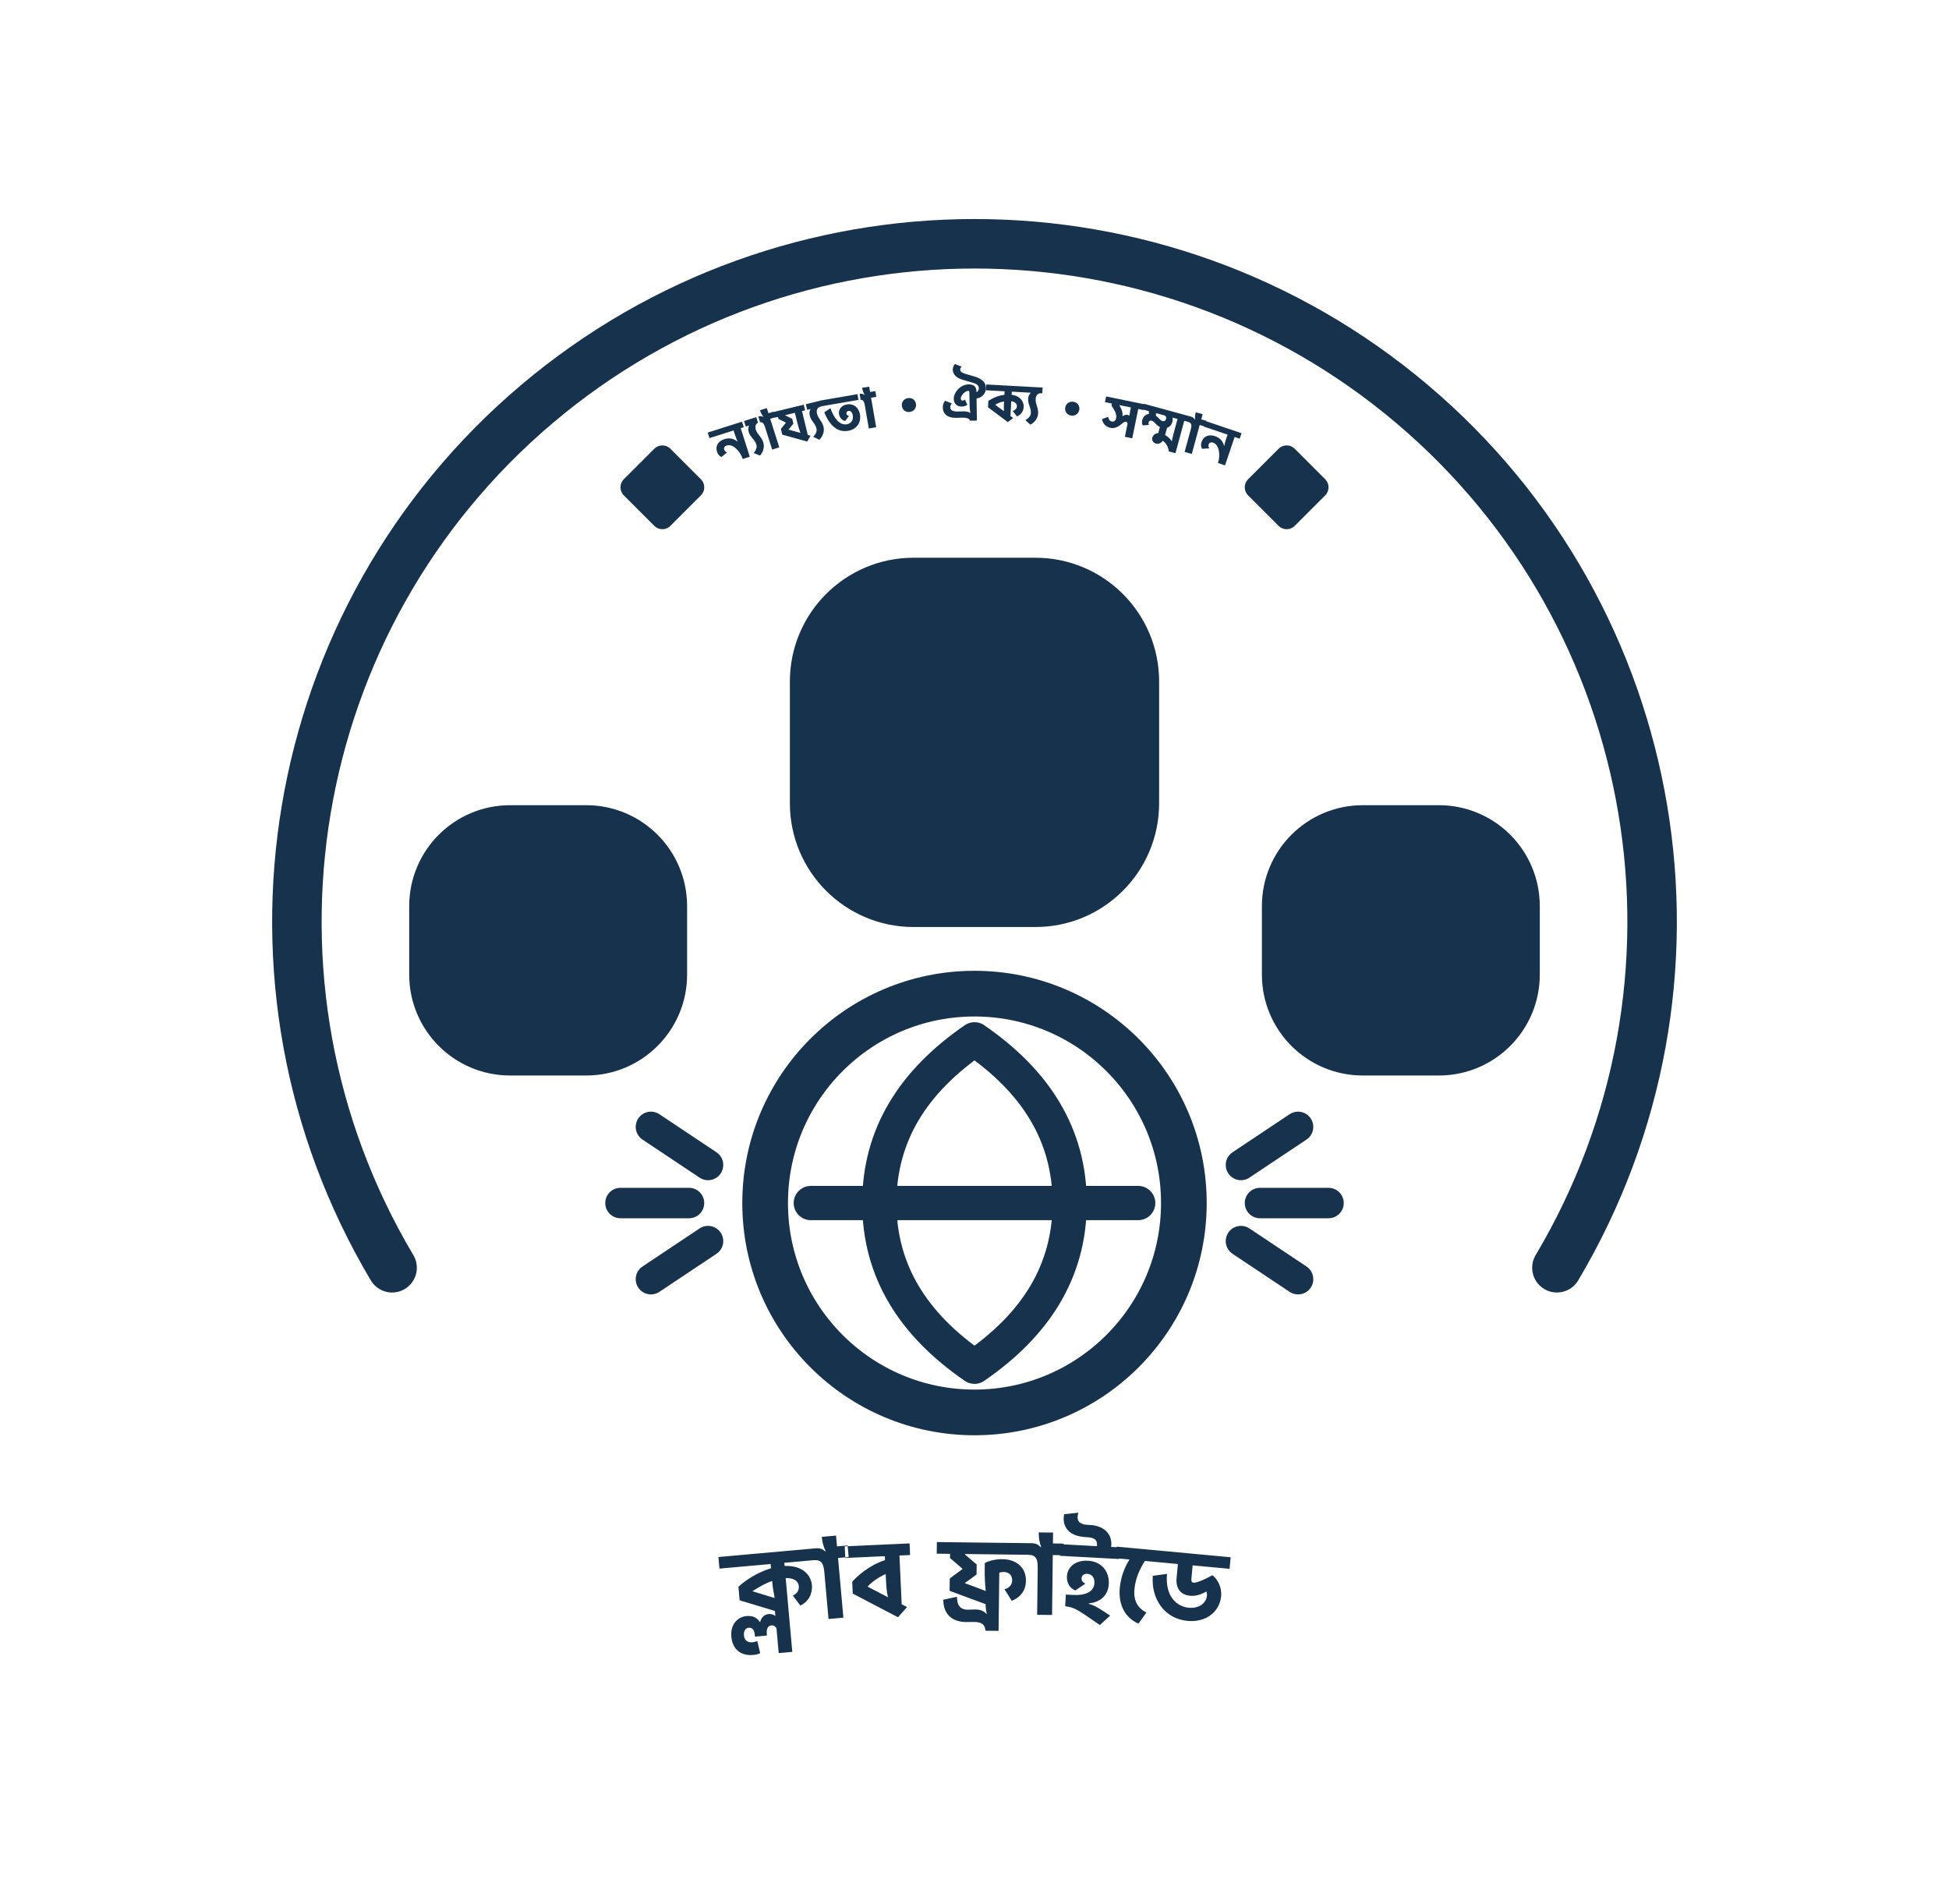
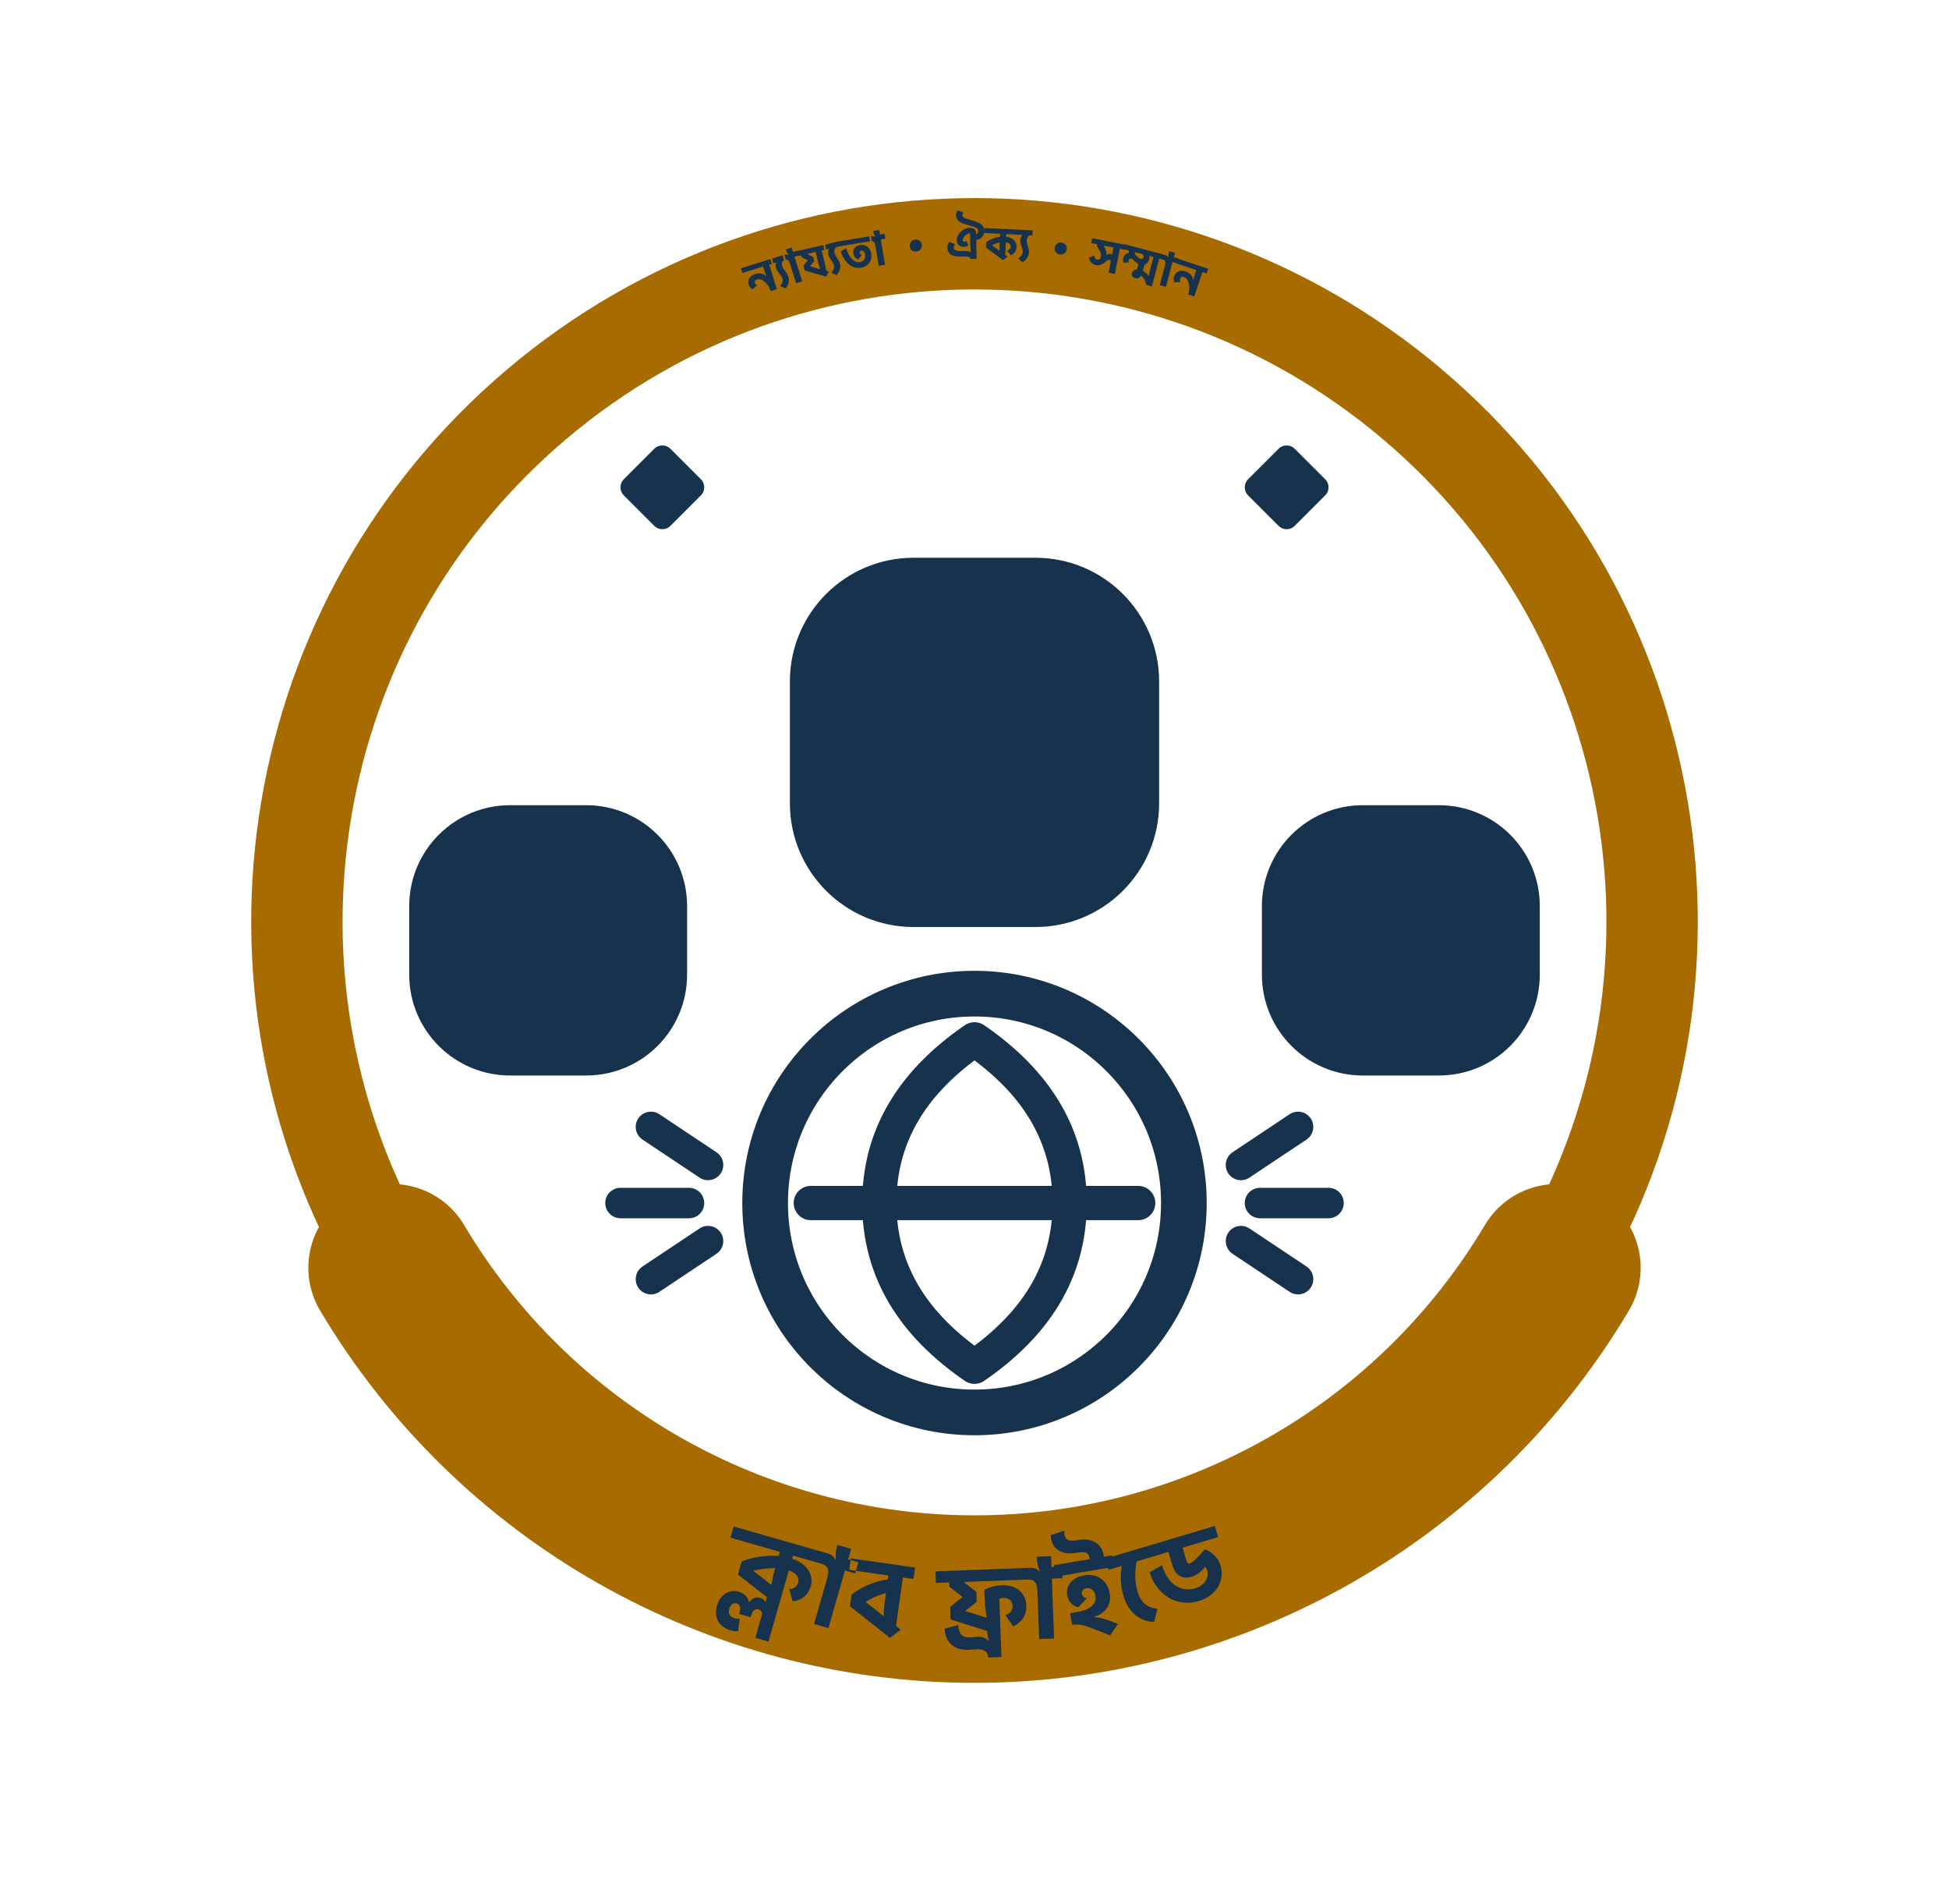
- <svg xmlns="http://www.w3.org/2000/svg" viewBox="0 0 512 500" role="img" aria-labelledby="title desc" version="1.1" id="svg14">
-   <g stroke="#17324D" stroke-width="13" stroke-linecap="round" stroke-linejoin="round" id="g7">
+ <svg xmlns="http://www.w3.org/2000/svg" viewBox="0 0 512 500" role="img" aria-labelledby="title desc" version="1.1" id="svg15">
+   <g stroke="#17324D" stroke-width="13" stroke-linecap="round" stroke-linejoin="round" id="g8">
    <path fill="none" stroke="#17324D" d="M103 333a178 178 0 1 1 306 0" id="path1" />
    <g id="younger-member" aria-label="younger-member">
      <rect x="114" y="218" width="60" height="58" rx="20" fill="#17324D" stroke="#17324D" id="rect1" />
      <circle cx="144" cy="247" r="7" fill="none" stroke="none" id="circle1" />
    </g>
    <g id="adult-member" aria-label="adult-member">
      <rect x="214" y="153" width="84" height="84" rx="26" fill="#17324D" stroke="#17324D" id="rect2" />
      <circle cx="256" cy="195" r="9" fill="none" stroke="none" id="circle2" />
    </g>
    <g id="older-member" aria-label="older-member">
      <rect x="338" y="218" width="60" height="58" rx="20" fill="#17324D" stroke="#17324D" id="rect3" />
      <circle cx="368" cy="247" r="7" fill="none" stroke="none" id="circle3" />
    </g>
    <circle cx="256" cy="316" r="55" fill="none" stroke="#17324D" stroke-width="12" id="circle4" />
    <path fill="none" stroke="#17324D" stroke-width="9" d="M256 273c-16 11-25 25-25 43s9 32 25 43m0-86c16 11 25 25 25 43s-9 32-25 43m-43-43h86" id="path4" />
    <path fill="none" stroke="#17324D" stroke-width="8" d="M181 316h-18M186 306l-15-10M186 326l-15 10M331 316h18M326 306l15-10M326 326l15 10" id="path5" />
-     <path fill="#17324D" stroke="#17324D" stroke-width="6" d="m174 120 8 8-8 8-8-8z" id="path6" />
-     <path fill="#17324D" stroke="#17324D" stroke-width="6" d="m338 120 8 8-8 8-8-8z" id="path7" />
+     <path fill="none" stroke="#17324D" d="M103 333a178 178 0 0 0 306 0" id="path6" />
+     <path fill="#17324D" stroke="#17324D" stroke-width="6" d="m174 120 8 8-8 8-8-8z" id="path7" />
+     <path fill="#17324D" stroke="#17324D" stroke-width="6" d="m338 120 8 8-8 8-8-8z" id="path8" />
  </g>
-   <defs id="defs7">
-     <path id="motto-arc" d="M121 155 Q256 58 391 155" />
-     <path id="name-arc" d="M136 426 Q256 400 376 426" />
+   <defs id="defs8">
+     <path id="motto-arc" d="M103 333a178 178 0 1 1 306 0" />
+     <path id="name-arc" d="M103 333a178 178 0 0 0 306 0" />
  </defs>
-   <path d="M121 155 Q256 58 391 155" fill="none" stroke="#17324D" stroke-width="0" stroke-linecap="round" id="path8" />
-   <path d="M136 426 Q256 400 376 426" fill="none" stroke="#17324D" stroke-width="0" stroke-linecap="round" id="path9" />
-   <g font-family="Kohinoor Bangla, Bangla Sangam MN, sans-serif" text-anchor="middle" id="g14">
-     <g id="text13" style="font-weight:700;font-size:14px;letter-spacing:0;stroke-width:0;paint-order:stroke fill" aria-label="ন্যায্যতা•ঐক্য•সম্মান">
-       <path style="fill:#17324d" d="m 190.989,118.815 c -0.326,-0.102 -0.62,-0.332 -0.743,-0.719 -0.17,-0.534 0.137,-0.91 0.697,-1.088 1.601,-0.509 3.525,1.567 4.132,3.475 l 0.025,0.08 1.868,-0.594 -2.385,-7.498 1.334,-0.424 -0.463,-1.454 -9.539,3.034 0.463,1.454 6.337,-2.016 0.331,1.041 c 0.225,0.707 0.495,1.371 0.718,1.843 l -0.049,0.03 c -0.967,-0.824 -2.191,-1.022 -3.418,-0.632 -1.574,0.501 -2.442,1.746 -1.937,3.334 0.225,0.707 0.671,1.138 1.181,1.358 z m 5.769,-7.035 -1.374,0.437 -0.463,-1.454 4.283,-1.362 0.463,1.454 -0.387,0.123 c -0.654,0.208 -1.031,0.916 -0.726,1.876 0.416,1.307 1.501,1.902 1.951,3.317 0.365,1.147 0.049,2.511 -0.859,3.49 l -1.651,-0.665 c 0.756,-0.902 0.89,-1.635 0.691,-2.262 -0.412,-1.294 -1.551,-1.828 -1.992,-3.215 -0.246,-0.774 -0.101,-1.334 0.081,-1.686 z m 2.936,-3.887 c 0.199,0.627 0.515,1.158 0.859,1.593 l -0.093,0.03 c -0.224,-0.149 -0.629,-0.314 -1.243,-0.119 l -0.547,0.174 0.463,1.454 0.053,-0.017 c 0.841,-0.267 1.361,-0.154 1.777,1.154 l 1.888,5.937 1.868,-0.594 -2.385,-7.498 1.334,-0.424 -0.463,-1.454 -1.334,0.424 -0.433,-1.361 -1.788,0.569 z m 6.586,1.157 2.545,-0.615 0.635,2.626 c 0.181,0.748 0.545,1.957 0.805,2.614 l -0.054,0.013 -3.07,-0.842 1.279,-1.562 -0.309,-1.279 -1.816,-0.9 z m 5.766,6.931 0.885,-1.525 -0.728,-0.213 -1.513,-6.26 1.361,-0.329 -0.359,-1.483 -8.627,2.086 0.359,1.483 0.953,-0.23 0.128,0.531 1.965,0.98 -1.334,1.633 0.365,1.51 z m 0.861,-8.533 -1.402,0.339 -0.359,-1.483 4.368,-1.056 0.359,1.483 -0.395,0.095 c -0.667,0.161 -1.093,0.84 -0.856,1.82 0.322,1.334 1.363,2.004 1.712,3.446 0.283,1.17 -0.128,2.508 -1.103,3.421 l -1.6,-0.78 c 0.818,-0.846 1.004,-1.568 0.849,-2.207 -0.319,-1.32 -1.418,-1.933 -1.76,-3.348 -0.191,-0.789 -0.007,-1.338 0.2,-1.676 z m 9.124,3.135 c -0.795,-0.161 -1.45,-0.829 -1.612,-1.768 -0.219,-1.269 0.633,-2.34 2.013,-2.578 1.876,-0.324 3.174,0.859 3.474,2.597 0.381,2.207 -0.882,3.945 -3.117,4.331 -2.925,0.505 -4.956,-1.631 -6.254,-4.873 l 1.619,-1.075 c 0.941,2.651 2.406,4.557 4.324,4.226 1.228,-0.212 1.733,-1.237 1.545,-2.327 -0.133,-0.773 -0.548,-1.283 -1.141,-1.181 -0.345,0.059 -0.594,0.344 -0.532,0.703 0.052,0.304 0.309,0.558 0.673,0.608 z m 3.782,-7.145 0.26,1.504 -10.499,1.812 -0.26,-1.504 z m 0.692,-1.426 c 0.112,0.648 0.352,1.218 0.633,1.695 l -0.097,0.017 c -0.201,-0.178 -0.58,-0.397 -1.215,-0.288 l -0.566,0.098 0.26,1.504 0.055,-0.01 c 0.869,-0.15 1.37,0.034 1.603,1.386 l 1.06,6.139 1.931,-0.333 -1.338,-7.753 1.38,-0.238 -0.26,-1.504 -1.38,0.238 -0.243,-1.407 -1.849,0.319 z" id="path14" />
-       <path style="fill:#17324d" d="m 236.915,106.556 c 0.093,1.018 0.864,1.763 2.035,1.656 1.074,-0.098 1.781,-0.978 1.688,-1.996 -0.093,-1.018 -0.864,-1.763 -2.035,-1.656 -1.074,0.098 -1.781,0.978 -1.688,1.996 z" id="path15" />
-       <path style="fill:#17324d" d="m 254.808,110.497 1.82,-0.028 -0.089,-5.795 c 1.565,-0.234 2.484,-1.466 2.464,-2.74 -0.022,-1.442 -0.933,-2.422 -3.015,-3.034 l -2.208,-0.652 c -0.872,-0.253 -1.52,-0.537 -1.53,-1.139 -0.005,-0.308 0.09,-0.533 0.366,-0.804 l -1.761,-0.687 c -0.33,0.383 -0.575,0.877 -0.565,1.507 0.022,1.428 1.281,2.249 2.603,2.634 l 2.743,0.798 c 0.984,0.279 1.481,0.677 1.492,1.405 0.008,0.546 -0.252,0.886 -0.614,1.06 l -0.004,-0.252 c -0.017,-1.12 -0.602,-1.825 -2.044,-1.803 -2.268,0.035 -3.943,2.189 -3.918,3.785 0.019,1.232 0.774,2.06 2.16,2.039 0.518,-0.008 1.062,-0.17 1.407,-0.484 l -0.637,-1.362 c -0.096,0.114 -0.318,0.271 -0.598,0.275 -0.308,0.005 -0.478,-0.133 -0.484,-0.539 -0.012,-0.798 1.145,-2.006 1.957,-2.018 0.168,-0.003 0.295,0.08 0.3,0.359 l 0.037,2.38 c 0.033,2.17 0.139,2.672 0.229,3.063 l -0.056,8.7e-4 c -0.51,-0.37 -1.183,-0.43 -1.911,-0.419 -0.434,0.007 -0.895,0.042 -1.343,0.049 -1.498,0.023 -1.968,-0.488 -1.977,-1.104 -0.007,-0.448 0.184,-0.787 0.418,-1.015 l -1.789,-0.715 c -0.165,0.213 -0.603,0.877 -0.589,1.773 0.026,1.722 1.288,2.753 3.402,2.72 0.42,-0.006 1.232,-0.033 1.708,-0.04 1.596,-0.025 1.924,0.404 2.028,0.781 z m 11.224,-2.555 c 0.598,-0.164 1.07,-0.601 1.103,-1.202 0.036,-0.657 -0.48,-1.232 -1.483,-1.342 l -0.211,3.886 0.714,0.529 -1.403,1.059 -5.201,-3.886 0.091,-1.678 c 1.149,-0.765 2.559,-1.417 4.209,-1.594 l 0.051,-0.937 -4.879,-0.265 0.083,-1.524 10.862,0.59 -0.083,1.524 -4.096,-0.222 -0.045,0.825 c 2.229,0.261 3.256,1.747 3.177,3.201 -0.061,1.132 -0.727,2.036 -1.76,2.47 z m -4.609,-1.624 2.252,1.651 0.056,0.003 c -0.046,-0.704 -0.019,-1.712 0.021,-2.452 l 0.005,-0.084 c -0.906,0.161 -1.667,0.484 -2.333,0.883 z m 9.341,-3.166 -1.44,-0.078 0.083,-1.524 4.487,0.244 -0.083,1.524 -0.405,-0.022 c -0.685,-0.037 -1.289,0.491 -1.343,1.497 -0.074,1.37 0.73,2.311 0.649,3.793 -0.065,1.202 -0.844,2.366 -2.039,2.96 l -1.308,-1.207 c 1.027,-0.575 1.412,-1.213 1.448,-1.87 0.074,-1.356 -0.803,-2.259 -0.724,-3.713 0.044,-0.811 0.378,-1.283 0.673,-1.548 z" id="path16" />
-       <path style="fill:#17324d" d="m 279.827,107.095 c -0.138,1.013 0.446,1.912 1.612,2.07 1.068,0.145 1.954,-0.554 2.092,-1.566 0.138,-1.013 -0.446,-1.912 -1.612,-2.07 -1.068,-0.145 -1.954,0.554 -2.092,1.566 z" id="path17" />
-       <path style="fill:#17324d" d="m 291.738,112.389 c 0.782,0.16 1.662,-0.088 2.436,-0.658 0.672,-0.491 1.142,-1.038 1.649,-0.934 0.288,0.059 0.427,0.288 0.365,0.589 l -0.686,3.346 1.934,0.397 1.581,-7.708 1.358,0.278 0.307,-1.495 -10.108,-2.073 -0.307,1.495 1.824,0.374 -0.11,0.535 0.411,0.642 c 0.531,0.824 1.01,1.694 0.802,2.708 -0.115,0.562 -0.524,0.95 -1.127,0.826 -0.658,-0.135 -0.834,-0.671 -0.952,-1.21 l -1.62,0.582 c 0.149,0.945 0.775,2.003 2.243,2.304 z m 4.947,-3.216 c -0.15,-0.102 -0.282,-0.158 -0.515,-0.206 -0.48,-0.099 -0.965,0.174 -1.306,0.375 0.026,-0.195 0.04,-0.406 0.028,-0.623 -0.028,-0.492 -0.187,-1.039 -0.535,-1.71 l -0.288,-0.545 0.011,-0.055 3.003,0.616 -0.188,0.919 c -0.042,0.206 -0.172,0.908 -0.209,1.229 z m 8.66,1.413 c -0.635,-0.173 -0.936,-0.879 -1.686,-1.374 0.022,-0.241 0.027,-0.471 0.005,-0.71 l 2.094,0.571 c 0.513,0.14 0.695,0.538 0.577,0.97 -0.118,0.432 -0.463,0.686 -0.99,0.543 z m 2.484,5.365 c -0.323,-0.625 -0.965,-1.25 -1.764,-1.671 l 0.523,-1.918 c 0.807,-0.244 1.225,-0.928 1.391,-1.536 0.14,-0.513 0.111,-0.884 0.034,-1.137 l 1.324,0.361 -0.936,3.431 c -0.486,1.783 -0.572,2.47 -0.572,2.47 z m 4.642,-5.046 0.402,-1.472 -12.358,-3.371 -0.402,1.472 1.648,0.449 c 0.07,0.222 0.085,0.487 0.055,0.755 -0.909,0.086 -1.507,0.735 -1.742,1.6 -0.155,0.567 -0.05,1.089 0.126,1.399 l 1.612,-0.112 c -0.091,-0.199 -0.147,-0.417 -0.074,-0.688 0.092,-0.338 0.382,-0.549 0.828,-0.427 0.716,0.195 1.093,1.154 2.135,1.642 l -0.429,1.624 c -0.778,0.034 -1.362,0.47 -1.55,1.159 -0.221,0.81 0.273,1.395 0.961,1.583 0.581,0.158 1.271,-0.031 1.785,-0.746 0.923,0.658 1.451,1.702 1.588,2.798 l 1.729,0.472 2.321,-8.509 z m 1.618,-2.475 c -0.173,0.635 -0.197,1.252 -0.144,1.804 l -0.095,-0.026 c -0.107,-0.247 -0.357,-0.605 -0.979,-0.775 l -0.554,-0.151 -0.402,1.472 0.054,0.015 c 0.851,0.232 1.227,0.61 0.866,1.934 l -1.639,6.01 1.891,0.516 2.071,-7.591 1.351,0.368 0.402,-1.472 -1.351,-0.368 0.376,-1.378 -1.81,-0.494 z m 3.592,9.334 c -0.202,-0.275 -0.302,-0.635 -0.172,-1.019 0.18,-0.53 0.65,-0.652 1.206,-0.463 1.591,0.539 1.909,3.352 1.267,5.248 l -0.027,0.08 1.856,0.629 2.525,-7.452 1.326,0.449 0.49,-1.445 -9.481,-3.212 -0.49,1.445 6.298,2.134 -0.35,1.034 c -0.238,0.703 -0.414,1.397 -0.514,1.91 l -0.058,-0.005 c -0.291,-1.237 -1.158,-2.122 -2.378,-2.535 -1.565,-0.53 -3.001,-0.041 -3.536,1.537 -0.238,0.703 -0.135,1.314 0.146,1.794 z" id="path18" />
+   <path d="M103 333a178 178 0 1 1 306 0" fill="none" stroke="#A86B00" stroke-width="24" stroke-linecap="round" id="path9" />
+   <path d="M103 333a178 178 0 0 0 306 0" fill="none" stroke="#A86B00" stroke-width="44" stroke-linecap="round" id="path10" />
+   <g font-family="Kohinoor Bangla, Bangla Sangam MN, sans-serif" text-anchor="middle" id="g15">
+     <g id="text14" style="font-weight:700;font-size:12px;letter-spacing:0;stroke-width:0;paint-order:stroke fill" aria-label="ন্যায্যতা•ঐক্য•সম্মান">
+       <path style="fill:#17324d" d="m 198.95,74.938 c -0.279,-0.089 -0.529,-0.288 -0.632,-0.621 -0.142,-0.458 0.123,-0.779 0.604,-0.929 1.375,-0.427 3.012,1.365 3.52,3.004 l 0.021,0.069 1.605,-0.498 -1.998,-6.441 1.146,-0.356 -0.388,-1.249 -8.195,2.542 0.388,1.249 5.444,-1.689 0.277,0.894 c 0.188,0.607 0.416,1.178 0.605,1.584 l -0.042,0.026 c -0.824,-0.712 -1.872,-0.889 -2.926,-0.562 -1.352,0.42 -2.103,1.482 -1.68,2.846 0.188,0.607 0.568,0.98 1.004,1.171 z m 4.988,-5.995 -1.18,0.366 -0.388,-1.249 3.679,-1.141 0.388,1.249 -0.332,0.103 c -0.562,0.174 -0.889,0.778 -0.633,1.604 0.348,1.123 1.275,1.64 1.652,2.855 0.306,0.986 0.027,2.153 -0.757,2.986 l -1.411,-0.58 c 0.654,-0.768 0.773,-1.396 0.606,-1.934 -0.345,-1.112 -1.318,-1.576 -1.688,-2.768 -0.206,-0.665 -0.079,-1.144 0.08,-1.444 z m 2.54,-3.314 c 0.167,0.539 0.435,0.996 0.727,1.37 l -0.08,0.025 c -0.191,-0.129 -0.537,-0.273 -1.064,-0.11 l -0.47,0.146 0.388,1.249 0.046,-0.014 c 0.722,-0.224 1.168,-0.124 1.516,1 l 1.582,5.1 1.605,-0.498 -1.998,-6.441 1.146,-0.356 -0.388,-1.249 -1.146,0.356 -0.363,-1.169 -1.536,0.476 z m 5.605,1.052 2.185,-0.509 0.526,2.256 c 0.15,0.643 0.453,1.681 0.671,2.246 l -0.047,0.011 -2.625,-0.744 1.107,-1.33 -0.256,-1.099 -1.551,-0.785 z m 4.893,5.981 0.769,-1.3 -0.623,-0.188 -1.253,-5.376 1.169,-0.272 -0.297,-1.274 -7.409,1.727 0.297,1.274 0.818,-0.191 0.106,0.456 1.678,0.854 -1.155,1.39 0.302,1.297 z m 0.798,-7.308 -1.204,0.281 -0.297,-1.274 3.751,-0.874 0.297,1.274 -0.339,0.079 c -0.573,0.133 -0.943,0.713 -0.747,1.554 0.267,1.145 1.154,1.727 1.443,2.966 0.234,1.005 -0.128,2.149 -0.97,2.924 l -1.366,-0.68 c 0.707,-0.719 0.871,-1.337 0.743,-1.886 -0.264,-1.134 -1.202,-1.667 -1.485,-2.882 -0.158,-0.678 0.004,-1.147 0.183,-1.435 z m 7.763,2.752 c -0.681,-0.142 -1.239,-0.718 -1.373,-1.523 -0.181,-1.089 0.555,-2.002 1.738,-2.2 1.61,-0.268 2.716,0.752 2.965,2.243 0.315,1.894 -0.776,3.377 -2.693,3.697 -2.509,0.418 -4.239,-1.423 -5.336,-4.208 l 1.393,-0.913 c 0.793,2.277 2.04,3.918 3.685,3.644 1.053,-0.175 1.492,-1.051 1.336,-1.986 -0.11,-0.663 -0.464,-1.103 -0.973,-1.018 -0.296,0.049 -0.511,0.292 -0.46,0.6 0.043,0.26 0.262,0.479 0.574,0.525 z m 3.277,-6.105 0.215,1.29 -9.008,1.5 -0.215,-1.29 z m 0.6,-1.219 c 0.093,0.556 0.296,1.046 0.534,1.456 l -0.083,0.014 c -0.172,-0.154 -0.495,-0.343 -1.04,-0.253 l -0.485,0.081 0.215,1.29 0.047,-0.008 c 0.746,-0.124 1.174,0.036 1.367,1.196 l 0.877,5.267 1.657,-0.276 -1.108,-6.652 1.184,-0.197 -0.215,-1.29 -1.184,0.197 -0.201,-1.207 -1.586,0.264 z" id="path15" />
+       <path style="fill:#17324d" d="m 238.978,64.641 c 0.076,0.873 0.734,1.514 1.738,1.427 0.921,-0.08 1.53,-0.832 1.454,-1.704 -0.076,-0.873 -0.734,-1.514 -1.738,-1.427 -0.921,0.08 -1.53,0.832 -1.454,1.704 z" id="path16" />
+       <path style="fill:#17324d" d="m 254.982,68.03 1.56,-0.022 -0.069,-4.968 c 1.341,-0.199 2.131,-1.254 2.116,-2.346 -0.017,-1.236 -0.797,-2.077 -2.581,-2.604 l -1.892,-0.562 c -0.747,-0.218 -1.303,-0.462 -1.31,-0.978 -0.004,-0.264 0.078,-0.457 0.314,-0.688 l -1.508,-0.591 c -0.283,0.328 -0.494,0.751 -0.486,1.291 0.017,1.224 1.095,1.929 2.228,2.261 l 2.35,0.687 c 0.843,0.24 1.268,0.582 1.277,1.206 0.007,0.468 -0.217,0.759 -0.527,0.907 l -0.003,-0.216 c -0.013,-0.96 -0.514,-1.565 -1.75,-1.548 -1.944,0.027 -3.382,1.871 -3.363,3.239 0.015,1.056 0.661,1.767 1.849,1.75 0.444,-0.006 0.91,-0.145 1.206,-0.413 l -0.544,-1.169 c -0.083,0.097 -0.273,0.232 -0.513,0.235 -0.264,0.004 -0.41,-0.114 -0.414,-0.462 -0.01,-0.684 0.984,-1.718 1.68,-1.728 0.144,-0.002 0.253,0.068 0.256,0.308 l 0.028,2.04 c 0.026,1.86 0.116,2.291 0.193,2.626 l -0.048,6.68e-4 c -0.436,-0.318 -1.013,-0.37 -1.637,-0.361 -0.372,0.005 -0.768,0.035 -1.152,0.04 -1.284,0.018 -1.686,-0.421 -1.693,-0.949 -0.005,-0.384 0.159,-0.674 0.36,-0.869 l -1.533,-0.615 c -0.141,0.182 -0.518,0.751 -0.507,1.519 0.021,1.476 1.101,2.361 2.913,2.336 0.36,-0.005 1.056,-0.027 1.464,-0.032 1.368,-0.019 1.649,0.349 1.738,0.672 z m 9.596,-2.213 c 0.512,-0.143 0.915,-0.52 0.94,-1.035 0.028,-0.563 -0.417,-1.054 -1.277,-1.144 l -0.164,3.332 0.615,0.451 -1.198,0.914 -4.475,-3.308 0.071,-1.438 c 0.982,-0.661 2.187,-1.226 3.6,-1.385 l 0.04,-0.803 -4.183,-0.206 0.064,-1.306 9.313,0.458 -0.064,1.306 -3.512,-0.173 -0.035,0.707 c 1.912,0.214 2.798,1.483 2.737,2.73 -0.048,0.971 -0.615,1.748 -1.498,2.125 z m -3.957,-1.372 1.937,1.405 0.048,0.002 c -0.042,-0.603 -0.024,-1.467 0.007,-2.102 l 0.004,-0.072 c -0.776,0.142 -1.426,0.422 -1.996,0.767 z m 7.993,-2.754 -1.235,-0.061 0.064,-1.306 3.847,0.189 -0.064,1.306 -0.348,-0.017 c -0.587,-0.029 -1.102,0.426 -1.145,1.289 -0.058,1.175 0.636,1.978 0.573,3.248 -0.051,1.031 -0.713,2.031 -1.735,2.546 l -1.127,-1.029 c 0.878,-0.497 1.205,-1.046 1.233,-1.609 0.057,-1.163 -0.698,-1.933 -0.636,-3.179 0.034,-0.695 0.319,-1.102 0.57,-1.33 z" id="path17" />
+       <path style="fill:#17324d" d="m 277.063,65.075 c -0.111,0.869 0.395,1.636 1.395,1.764 0.917,0.117 1.672,-0.487 1.783,-1.356 0.111,-0.869 -0.395,-1.636 -1.395,-1.764 -0.917,-0.117 -1.672,0.487 -1.783,1.356 z" id="path18" />
+       <path style="fill:#17324d" d="m 287.974,69.641 c 0.671,0.133 1.424,-0.086 2.084,-0.579 0.573,-0.425 0.972,-0.897 1.408,-0.811 0.247,0.049 0.368,0.244 0.317,0.503 l -0.567,2.873 1.66,0.328 1.306,-6.616 1.165,0.23 0.253,-1.283 -8.676,-1.713 -0.253,1.283 1.566,0.309 -0.091,0.459 0.357,0.547 c 0.461,0.703 0.877,1.445 0.705,2.316 -0.095,0.483 -0.443,0.818 -0.961,0.715 -0.565,-0.112 -0.719,-0.57 -0.824,-1.031 l -1.385,0.509 c 0.134,0.809 0.677,1.712 1.937,1.96 z m 4.22,-2.787 c -0.13,-0.087 -0.243,-0.134 -0.443,-0.173 -0.412,-0.081 -0.826,0.155 -1.117,0.33 0.021,-0.167 0.032,-0.348 0.02,-0.534 -0.027,-0.421 -0.167,-0.889 -0.47,-1.463 l -0.251,-0.465 0.009,-0.047 2.578,0.509 -0.156,0.789 c -0.035,0.177 -0.142,0.779 -0.172,1.055 z m 7.397,1.141 c -0.545,-0.144 -0.808,-0.747 -1.455,-1.166 0.017,-0.206 0.02,-0.404 -7.8e-4,-0.608 l 1.798,0.475 c 0.441,0.116 0.599,0.456 0.501,0.827 -0.098,0.371 -0.392,0.592 -0.844,0.472 z m 2.167,4.581 c -0.281,-0.533 -0.836,-1.065 -1.524,-1.42 l 0.435,-1.648 c 0.69,-0.215 1.044,-0.804 1.182,-1.326 0.116,-0.441 0.088,-0.759 0.021,-0.975 l 1.137,0.3 -0.778,2.947 c -0.404,1.532 -0.473,2.122 -0.473,2.122 z m 3.943,-4.358 0.334,-1.265 -10.616,-2.802 -0.334,1.265 1.416,0.374 c 0.061,0.19 0.076,0.417 0.053,0.647 -0.778,0.08 -1.286,0.641 -1.482,1.384 -0.129,0.487 -0.035,0.934 0.118,1.198 l 1.381,-0.107 c -0.079,-0.17 -0.129,-0.357 -0.068,-0.589 0.077,-0.29 0.323,-0.473 0.706,-0.372 0.615,0.162 0.945,0.982 1.842,1.392 l -0.356,1.395 c -0.667,0.035 -1.164,0.413 -1.32,1.004 -0.184,0.696 0.243,1.194 0.835,1.35 0.499,0.132 1.089,-0.035 1.525,-0.652 0.796,0.558 1.256,1.448 1.38,2.387 l 1.485,0.392 1.929,-7.31 z m 1.37,-2.133 c -0.144,0.545 -0.16,1.075 -0.11,1.547 l -0.081,-0.021 c -0.093,-0.211 -0.31,-0.516 -0.844,-0.657 l -0.476,-0.126 -0.334,1.265 0.046,0.012 c 0.731,0.193 1.056,0.514 0.756,1.652 l -1.363,5.163 1.624,0.429 1.721,-6.521 1.16,0.306 0.334,-1.265 -1.16,-0.306 0.312,-1.183 -1.555,-0.41 z m 3.108,7.967 c -0.175,-0.235 -0.263,-0.542 -0.153,-0.873 0.151,-0.456 0.553,-0.562 1.032,-0.404 1.367,0.454 1.655,2.863 1.114,4.491 l -0.023,0.068 1.594,0.529 2.124,-6.401 1.139,0.378 0.412,-1.241 -8.143,-2.702 -0.412,1.241 5.41,1.795 -0.295,0.888 c -0.2,0.604 -0.348,1.2 -0.43,1.64 l -0.049,-0.004 c -0.256,-1.058 -1.004,-1.813 -2.052,-2.16 -1.344,-0.446 -2.573,-0.019 -3.023,1.336 -0.2,0.604 -0.109,1.127 0.135,1.537 z" id="path19" />
    </g>
-     <path d="m 214.576,409.734 -0.272,-3.04 -25.574,2.29 0.272,3.04 13.442,-1.203 0.1,1.116 c -3.533,1.047 -6.798,3.195 -8.56,4.871 l 0.317,3.542 9.274,2.796 0.112,1.255 -0.084,0.007 c -0.299,-0.198 -0.778,-0.521 -1.698,-0.438 -1.227,0.11 -1.933,1.016 -2.206,2.053 l -0.112,0.01 c -0.524,-0.825 -1.503,-1.721 -3.456,-1.546 -2.426,0.217 -4.295,2.268 -4.013,5.419 0.282,3.151 2.34,5.104 5.743,4.799 0.669,-0.06 1.359,-0.206 1.841,-0.474 l -0.761,-3.165 c -0.353,0.144 -0.819,0.27 -1.238,0.308 -1.004,0.09 -2.132,-0.259 -2.266,-1.765 -0.11,-1.227 0.413,-1.977 1.25,-2.052 0.837,-0.075 1.475,0.458 1.595,1.797 l 0.047,0.53 3.151,-0.282 -0.047,-0.53 c -0.107,-1.199 0.294,-2.05 1.215,-2.133 0.669,-0.06 1.1,0.351 1.332,0.752 l 0.584,6.526 3.57,-0.32 -1.735,-19.382 c 2.074,-0.073 3.327,0.742 3.45,2.109 0.105,1.171 -0.548,2.045 -1.578,2.475 l 1.979,2.634 c 2.128,-1.034 3.241,-3.045 3.029,-5.416 -0.212,-2.371 -2.236,-5.197 -7.165,-4.981 l -0.075,-0.837 z m -11.084,9.96 -0.139,0.013 -5.694,-1.739 c 1.647,-1.075 3.412,-2.077 5.183,-2.713 l 0.022,0.251 c 0.12,1.339 0.381,3.002 0.628,4.189 z m 12.423,-15.73 c 0.117,1.311 0.504,2.485 0.986,3.482 l -0.195,0.018 c -0.372,-0.388 -1.091,-0.886 -2.374,-0.771 l -1.143,0.102 0.272,3.04 0.112,-0.01 c 1.757,-0.157 2.725,0.29 2.969,3.023 l 1.111,12.41 3.904,-0.35 -1.403,-15.673 2.789,-0.25 -0.272,-3.04 -2.789,0.25 -0.255,-2.845 -3.737,0.335 z m 16.539,4.793 -10.405,0.474 -0.139,-3.049 17.034,-0.776 0.139,3.049 -2.797,0.127 0.583,12.811 1.408,0.749 -2.374,2.659 -11.887,-6.214 -0.141,-3.105 c 1.171,-1.371 4.455,-4.351 8.626,-5.69 z m 0.214,4.699 c -2.254,0.972 -4.171,2.572 -4.755,3.3 l 5.254,2.732 0.112,-0.005 c -0.256,-0.689 -0.457,-2.642 -0.534,-4.348 z m 26.214,14.879 3.444,0.041 0.184,-15.287 c 0.337,-0.108 0.73,-0.187 1.094,-0.183 1.316,0.016 2.315,0.756 2.298,2.212 -0.018,1.456 -1.174,2.114 -2.016,2.328 l 1.895,3.047 c 1.632,-0.652 3.694,-2.112 3.732,-5.276 0.044,-3.64 -2.704,-5.633 -6.176,-5.675 -1.764,-0.021 -3.561,0.433 -4.632,1.008 l -0.022,1.848 c -0.018,1.54 0.091,4.061 0.27,5.464 l -0.112,-0.001 -5.408,-2.025 3.107,-2.259 0.032,-2.632 -3.076,-2.641 0.001,-0.112 17.471,0.21 0.037,-3.052 -24.89,-0.299 -0.037,3.052 3.5,0.042 -0.013,1.092 3.326,2.868 -3.39,2.507 -0.039,3.248 9.451,3.502 c 0.018,0.812 0.118,1.85 0.333,2.552 l -0.112,-0.001 c -0.885,-0.907 -1.834,-1.142 -2.814,-1.154 -0.924,-0.011 -1.093,0.071 -2.157,0.058 -2.38,-0.029 -2.778,-1.882 -2.759,-3.393 l -3.594,0.769 c -0.035,2.94 1.498,5.814 5.95,5.868 1.148,0.014 1.093,-0.043 2.157,-0.03 2.016,0.024 2.82,0.706 2.969,2.304 z m 14,-25.538 c -0.016,1.316 0.25,2.523 0.629,3.564 l -0.196,-0.002 c -0.331,-0.424 -0.996,-0.992 -2.284,-1.008 l -1.148,-0.014 -0.037,3.052 0.112,0.001 c 1.764,0.021 2.681,0.564 2.648,3.308 l -0.15,12.459 3.92,0.047 0.189,-15.735 2.8,0.034 0.037,-3.052 -2.8,-0.034 0.034,-2.856 -3.752,-0.045 z m 7.401,11.234 c -0.086,1.594 0.593,3.032 2.181,3.735 l 2.677,-1.79 c -0.74,-0.32 -1.05,-0.814 -1.018,-1.401 0.042,-0.783 0.655,-1.226 1.466,-1.183 1.314,0.071 1.988,1.089 1.914,2.459 -0.119,2.209 -2.252,3.271 -5.607,3.09 l -1.901,-0.103 -0.166,3.076 c 2.646,0.339 3.313,0.964 9.099,4.923 l 2.713,-2.461 -1.95,-1.283 c -1.788,-1.162 -2.582,-1.514 -3.687,-1.826 l 0.006,-0.112 c 2.733,-0.245 5.089,-1.8 5.267,-5.099 0.181,-3.355 -1.952,-5.91 -5.474,-6.101 -3.355,-0.181 -5.392,1.699 -5.52,4.076 z m -0.745,-16.304 c -0.043,0.278 -0.086,0.556 -0.101,0.836 -0.13,2.404 1.135,4.941 5.86,5.196 l 0.252,0.014 c 1.817,0.098 2.716,0.596 2.634,2.105 -0.005,0.084 -0.009,0.168 -0.014,0.252 l -9.562,-0.517 -0.165,3.048 15.545,0.841 0.165,-3.048 -2.265,-0.122 c 0.037,-0.166 0.046,-0.334 0.055,-0.502 0.178,-3.299 -2.416,-5.094 -5.464,-5.259 l -0.839,-0.045 c -2.181,-0.118 -2.603,-1.122 -2.549,-2.129 0.02,-0.363 0.095,-0.724 0.197,-1.055 z m 21.619,25.845 c -2.279,-1.196 -3.426,-3.075 -3.143,-6.114 0.288,-3.095 1.526,-5.51 2.747,-7.449 l 2.007,0.187 0.283,-3.039 -9.702,-0.904 -0.283,3.039 3.652,0.34 c -1.218,1.911 -2.274,4.484 -2.549,7.44 -0.449,4.823 1.698,8.032 4.917,9.401 z m 21.852,-11.491 0.283,-3.039 -21.356,-1.989 -0.283,3.039 7.778,0.724 -0.345,3.708 c -0.239,2.565 0.941,4.39 3.589,4.637 1.645,0.153 3.284,-0.538 4.241,-1.152 0.136,0.35 0.183,0.748 0.147,1.139 -0.174,1.868 -2.005,3.413 -4.793,3.153 -3.095,-0.288 -6.25,-2.944 -5.697,-8.883 l -3.73,0.496 c -0.492,5.888 2.944,11.27 9.105,11.843 5.046,0.47 8.475,-2.529 8.844,-6.488 0.213,-2.286 -0.88,-4.441 -2.3,-5.501 -1.812,1.04 -4.154,2.032 -4.907,1.961 -0.39,-0.036 -0.681,-0.232 -0.611,-0.985 l 0.332,-3.569 z" id="text14" style="font-weight:800;font-size:28px;letter-spacing:0;fill:#17324d;stroke-width:0;paint-order:stroke fill" aria-label="ক্লাব ফ্রাইডে" />
+     <path d="m 216.578,410.974 0.841,-2.934 -24.683,-7.073 -0.841,2.934 12.974,3.718 -0.309,1.077 c -3.673,-0.295 -7.493,0.533 -9.739,1.462 l -0.98,3.418 7.645,5.948 -0.347,1.211 -0.081,-0.023 c -0.207,-0.292 -0.538,-0.766 -1.426,-1.02 -1.184,-0.339 -2.169,0.252 -2.797,1.121 l -0.108,-0.031 c -0.192,-0.958 -0.783,-2.147 -2.667,-2.687 -2.342,-0.671 -4.823,0.569 -5.695,3.611 -0.872,3.042 0.346,5.604 3.63,6.545 0.646,0.185 1.342,0.297 1.888,0.221 l 0.429,-3.227 c -0.381,0.007 -0.861,-0.043 -1.265,-0.159 -0.969,-0.278 -1.895,-1.009 -1.479,-2.463 0.339,-1.184 1.097,-1.695 1.905,-1.464 0.807,0.231 1.211,0.959 0.841,2.251 l -0.147,0.511 3.042,0.872 0.147,-0.511 c 0.332,-1.157 1.013,-1.807 1.901,-1.552 0.646,0.185 0.899,0.724 0.972,1.181 l -1.805,6.299 3.445,0.987 5.36,-18.707 c 1.961,0.678 2.837,1.891 2.459,3.21 -0.324,1.131 -1.247,1.711 -2.363,1.74 l 0.898,3.17 c 2.358,-0.198 4.12,-1.674 4.776,-3.962 0.656,-2.288 -0.215,-5.654 -4.891,-7.227 l 0.231,-0.807 z m -13.927,5.301 -0.135,-0.039 -4.686,-3.673 c 1.923,-0.41 3.931,-0.709 5.812,-0.665 l -0.069,0.242 c -0.37,1.292 -0.725,2.938 -0.922,4.134 z m 17.254,-10.202 c -0.362,1.265 -0.425,2.5 -0.334,3.604 l -0.188,-0.054 c -0.207,-0.496 -0.699,-1.22 -1.937,-1.575 l -1.104,-0.316 -0.841,2.934 0.108,0.031 c 1.696,0.486 2.437,1.252 1.682,3.89 l -3.432,11.978 3.768,1.08 4.335,-15.127 2.692,0.771 0.841,-2.934 -2.692,-0.771 0.787,-2.746 -3.607,-1.034 z m 13.492,7.754 -10.312,-1.471 0.431,-3.021 16.881,2.409 -0.431,3.021 -2.772,-0.396 -1.812,12.695 1.244,0.998 -2.827,2.17 -10.523,-8.318 0.439,-3.077 c 1.406,-1.129 5.187,-3.446 9.535,-3.985 z m -0.664,4.657 c -2.396,0.535 -4.577,1.751 -5.286,2.357 l 4.653,3.662 0.111,0.016 c -0.123,-0.725 0.043,-2.681 0.284,-4.372 z m 26.91,16.889 3.442,-0.129 -0.572,-15.277 c 0.332,-0.124 0.72,-0.223 1.084,-0.237 1.315,-0.049 2.35,0.641 2.404,2.095 0.054,1.455 -1.068,2.169 -1.899,2.425 l 2.044,2.95 c 1.598,-0.732 3.585,-2.292 3.466,-5.454 -0.136,-3.637 -2.98,-5.492 -6.449,-5.362 -1.763,0.066 -3.536,0.609 -4.577,1.236 l 0.069,1.847 c 0.058,1.539 0.292,4.052 0.54,5.444 l -0.112,0.004 -5.502,-1.755 2.992,-2.41 -0.099,-2.63 -3.203,-2.486 -0.004,-0.112 17.46,-0.654 -0.114,-3.05 -24.875,0.932 0.114,3.05 3.498,-0.131 0.041,1.091 3.463,2.7 -3.262,2.672 0.122,3.246 9.612,3.03 c 0.058,0.81 0.209,1.841 0.459,2.533 l -0.112,0.004 c -0.929,-0.862 -1.889,-1.05 -2.868,-1.013 -0.923,0.035 -1.088,0.125 -2.151,0.165 -2.378,0.089 -2.867,-1.742 -2.924,-3.253 l -3.551,0.946 c 0.11,2.938 1.784,5.733 6.233,5.567 1.147,-0.043 1.089,-0.097 2.152,-0.137 2.015,-0.075 2.851,0.566 3.079,2.154 z m 12.72,-26.198 c 0.049,1.315 0.374,2.508 0.805,3.528 l -0.196,0.007 c -0.351,-0.407 -1.044,-0.942 -2.331,-0.893 l -1.147,0.043 0.114,3.05 0.112,-0.004 c 1.763,-0.066 2.706,0.431 2.809,3.173 l 0.466,12.451 3.917,-0.147 -0.589,-15.725 2.798,-0.105 -0.114,-3.05 -2.798,0.105 -0.107,-2.854 -3.749,0.14 z m 7.984,9.81 c 0.267,1.573 1.247,2.827 2.952,3.162 l 2.216,-2.336 c -0.792,-0.149 -1.203,-0.562 -1.302,-1.142 -0.131,-0.773 0.368,-1.341 1.169,-1.477 1.297,-0.221 2.179,0.624 2.409,1.976 0.371,2.181 -1.475,3.687 -4.787,4.25 l -1.877,0.319 0.516,3.036 c 2.655,-0.253 3.444,0.21 9.961,2.794 l 2.103,-2.999 -2.185,-0.821 c -2,-0.739 -2.852,-0.907 -3.999,-0.968 l -0.019,-0.11 c 2.612,-0.842 4.566,-2.878 4.012,-6.135 -0.563,-3.312 -3.207,-5.334 -6.685,-4.743 -3.312,0.563 -4.884,2.847 -4.485,5.193 z m -4.323,-15.738 c 0.019,0.281 0.039,0.561 0.086,0.838 0.404,2.374 2.197,4.568 6.862,3.775 l 0.248,-0.042 c 1.794,-0.305 2.78,-0.018 3.034,1.472 0.014,0.083 0.028,0.166 0.042,0.248 l -9.441,1.605 0.512,3.009 15.348,-2.609 -0.512,-3.009 -2.236,0.38 c -5.5e-4,-0.17 -0.029,-0.336 -0.057,-0.502 -0.554,-3.257 -3.481,-4.435 -6.489,-3.924 l -0.828,0.141 c -2.153,0.366 -2.787,-0.52 -2.956,-1.514 -0.061,-0.359 -0.067,-0.727 -0.04,-1.072 z m 28.01,19.325 c -2.561,-0.258 -4.327,-1.571 -5.2,-4.495 -0.89,-2.978 -0.645,-5.681 -0.238,-7.936 l 1.932,-0.577 -0.874,-2.924 -9.336,2.789 0.874,2.924 3.515,-1.05 c -0.416,2.228 -0.432,5.009 0.417,7.853 1.387,4.641 4.578,6.815 8.075,6.88 z m 15.971,-18.828 -0.874,-2.924 -20.551,6.139 0.874,2.924 7.485,-2.236 1.066,3.568 c 0.737,2.468 2.514,3.72 5.063,2.959 1.583,-0.473 2.845,-1.727 3.503,-2.654 0.257,0.274 0.45,0.625 0.562,1.001 0.537,1.798 -0.584,3.915 -3.267,4.716 -2.978,0.89 -6.897,-0.394 -8.605,-6.109 l -3.274,1.855 c 1.745,5.645 6.943,9.352 12.873,7.58 4.856,-1.451 6.915,-5.514 5.777,-9.324 -0.657,-2.2 -2.476,-3.79 -4.19,-4.242 -1.292,1.643 -3.094,3.437 -3.818,3.654 -0.376,0.112 -0.719,0.039 -0.935,-0.685 l -1.026,-3.434 z" id="text15" style="font-weight:800;font-size:28px;letter-spacing:0;fill:#17324d;stroke-width:0;paint-order:stroke fill" aria-label="ক্লাব ফ্রাইডে" />
  </g>
</svg>
